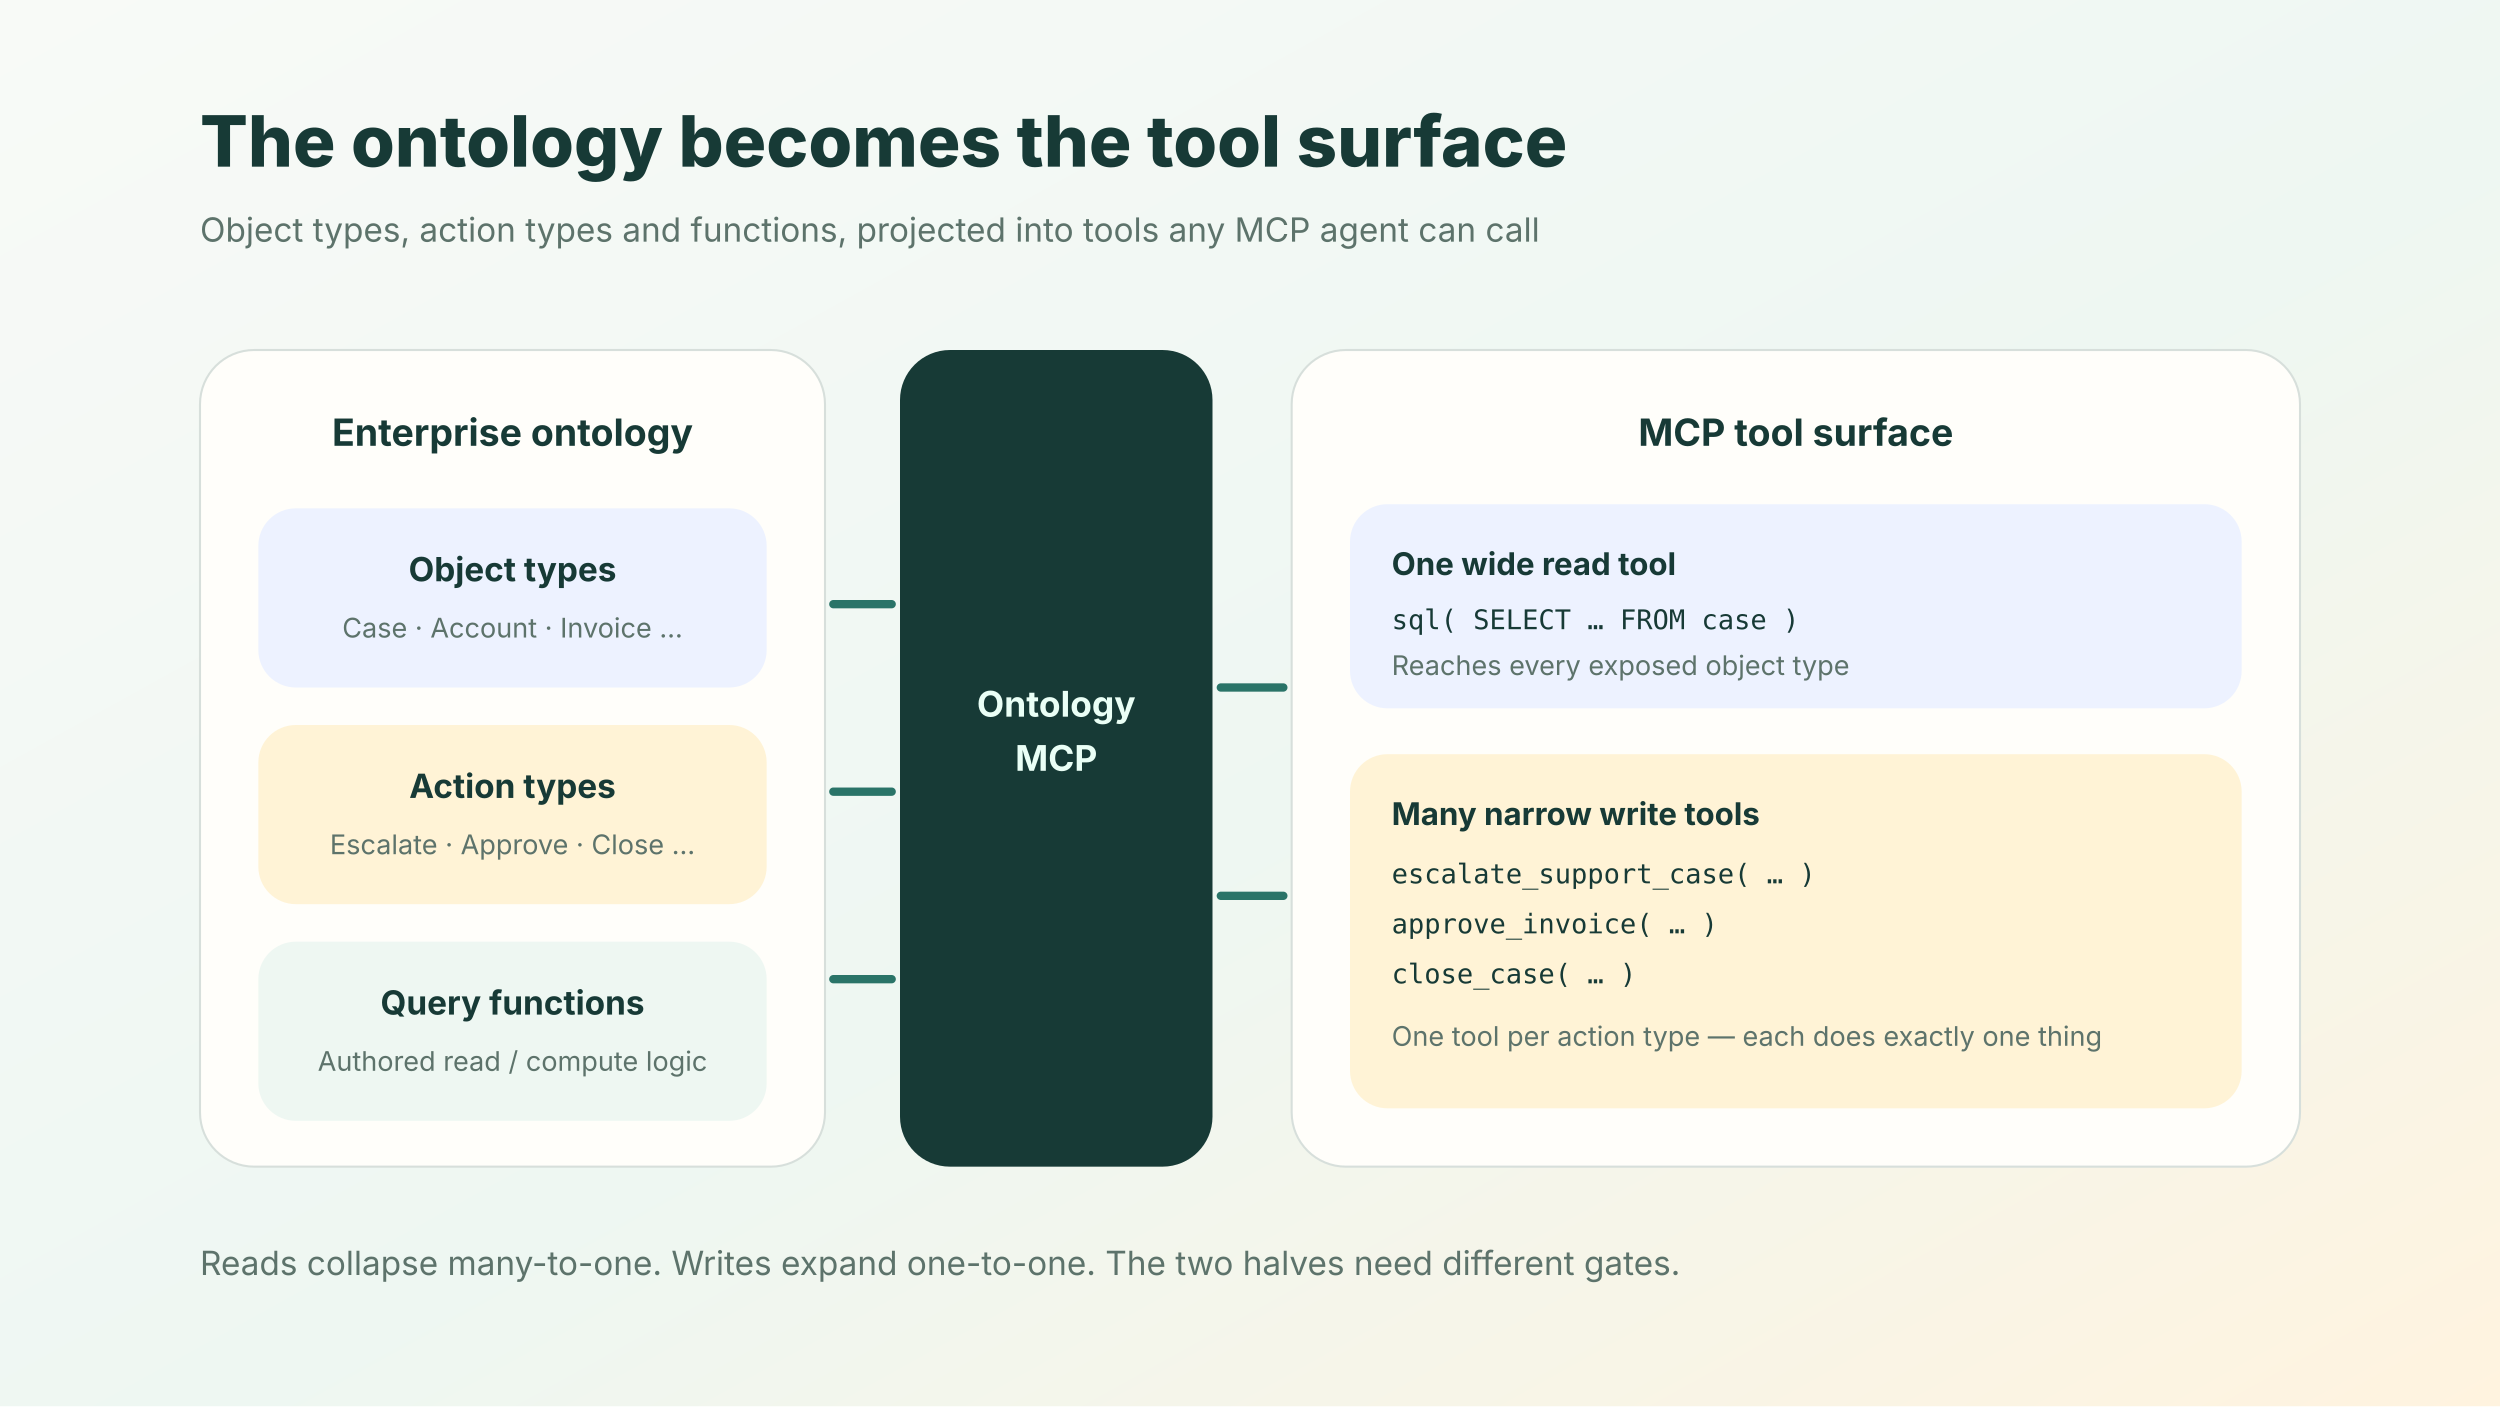
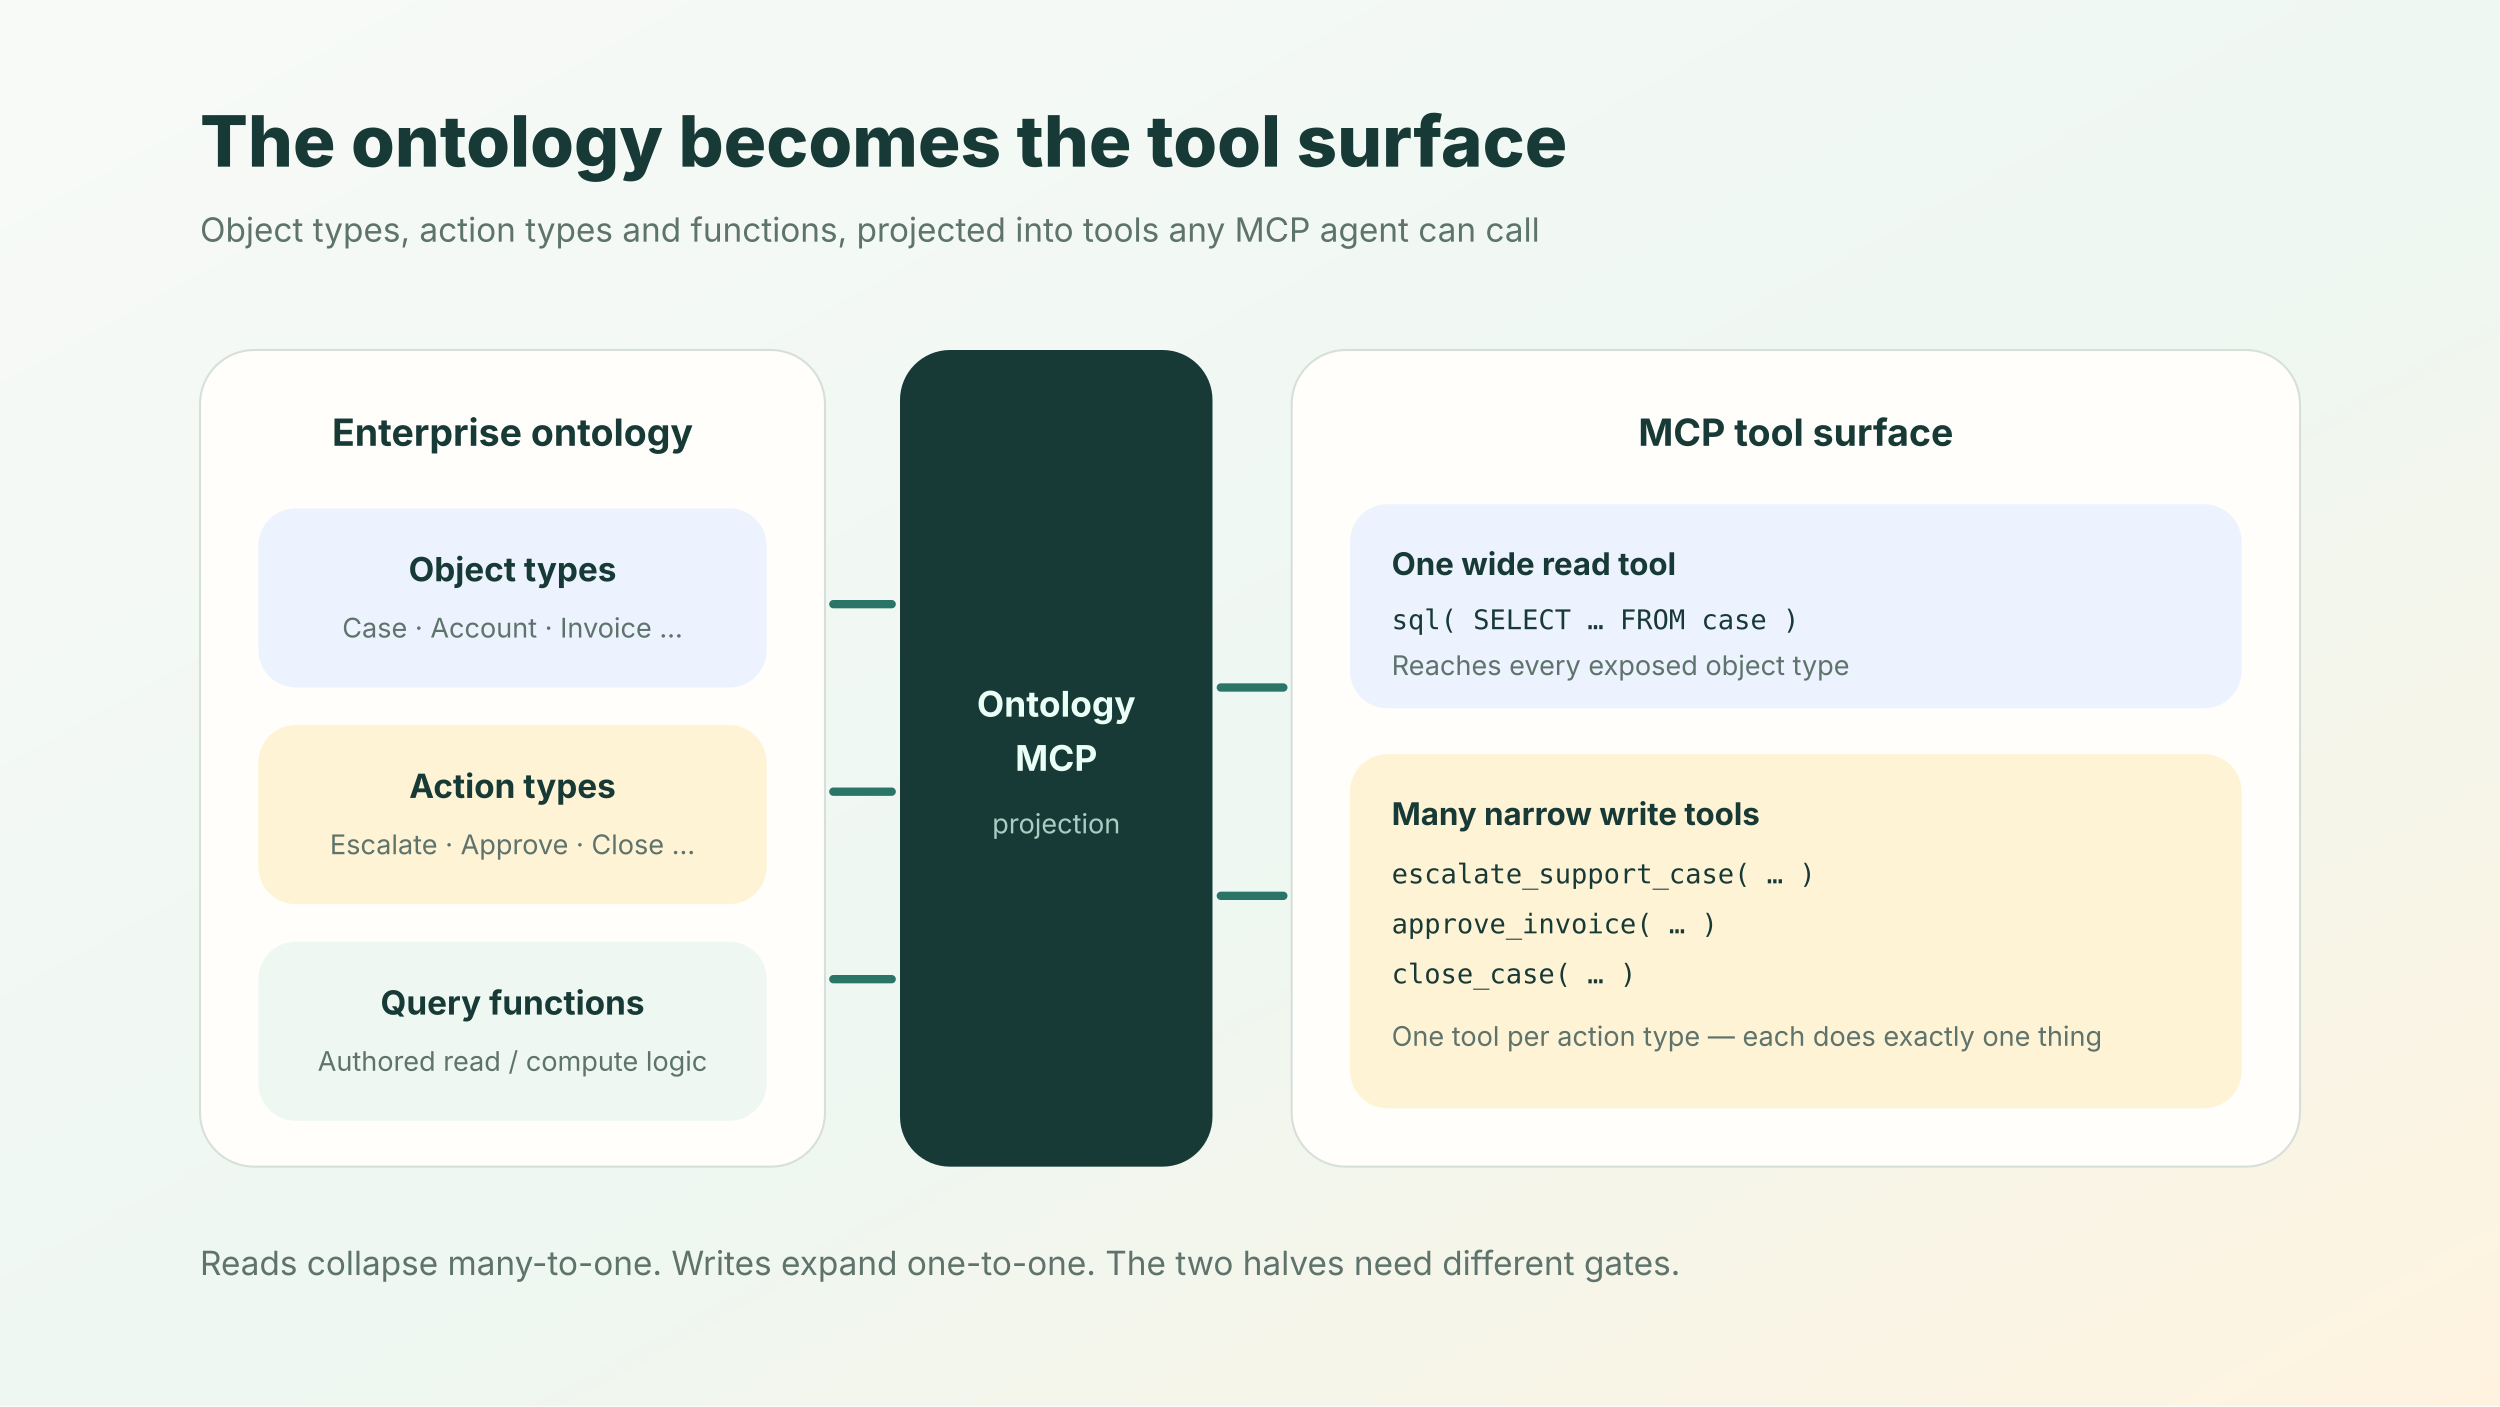
<svg xmlns="http://www.w3.org/2000/svg" viewBox="0 0 1200 675" role="img" aria-label="An enterprise ontology projected into MCP tools: one wide read tool over many object types, one narrow write tool per action type">
  <defs>
    <linearGradient id="bg" x1="0" x2="1" y1="0" y2="1">
      <stop stop-color="#f8faf7" />
      <stop offset=".55" stop-color="#eef7f2" />
      <stop offset="1" stop-color="#fff3df" />
    </linearGradient>
    <style>
      text{font-family:-apple-system,BlinkMacSystemFont,"Segoe UI",sans-serif;fill:#173a36}
      .tiny{font-size:16px;fill:#5d736b}.label{font-size:18px;font-weight:720}.invert{fill:#eafff6}
      .soft{fill:#5d736b;font-size:13px}.mono{font-family:ui-monospace,Menlo,monospace;font-size:13px}
+       .dim{fill:#a8cdc2;font-size:13px}
      .box{fill:#fffefa;stroke:#d7dfdb}.dark{fill:#173a36}
    </style>
  </defs>
  <rect width="1200" height="675" fill="url(#bg)" />
  <text x="96" y="80" font-size="34" font-weight="780">The ontology becomes the tool surface</text>
  <text x="96" y="116" class="tiny">Object types, action types and functions, projected into tools any MCP agent can call</text>
  <g transform="translate(96 168)">
    <rect width="300" height="392" rx="26" class="box" />
    <text x="150" y="46" text-anchor="middle" class="label">Enterprise ontology</text>
    <g transform="translate(28 76)">
      <rect width="244" height="86" rx="18" fill="#edf2ff" />
      <text x="122" y="35" text-anchor="middle" font-size="16" font-weight="700">Object types</text>
      <text x="122" y="62" text-anchor="middle" class="soft">Case · Account · Invoice …</text>
      <rect y="104" width="244" height="86" rx="18" fill="#fff3d6" />
      <text x="122" y="139" text-anchor="middle" font-size="16" font-weight="700">Action types</text>
      <text x="122" y="166" text-anchor="middle" class="soft">Escalate · Approve · Close …</text>
      <rect y="208" width="244" height="86" rx="18" fill="#eef7f2" />
      <text x="122" y="243" text-anchor="middle" font-size="16" font-weight="700">Query functions</text>
      <text x="122" y="270" text-anchor="middle" class="soft">Authored read / compute logic</text>
    </g>
  </g>
  <g transform="translate(432 168)">
    <rect width="150" height="392" rx="24" class="dark" />
    <text x="75" y="176" text-anchor="middle" class="invert" font-size="17" font-weight="740">Ontology</text>
    <text x="75" y="202" text-anchor="middle" class="invert" font-size="17" font-weight="740">MCP</text>
-     <text x="75" y="232" text-anchor="middle" fill="#a8cdc2" font-size="13">projection</text>
+     <text x="75" y="232" text-anchor="middle" class="dim">projection</text>
  </g>
  <path d="M400 290 H428 M400 380 H428 M400 470 H428" stroke="#2a7468" stroke-width="4" stroke-linecap="round" />
  <path d="M586 330 H616 M586 430 H616" stroke="#2a7468" stroke-width="4" stroke-linecap="round" />
  <g transform="translate(620 168)">
    <rect width="484" height="392" rx="26" class="box" />
    <text x="242" y="46" text-anchor="middle" class="label">MCP tool surface</text>
    <g transform="translate(28 74)">
      <rect width="428" height="98" rx="18" fill="#edf2ff" />
      <text x="20" y="34" font-size="15" font-weight="700">One wide read tool</text>
      <text x="20" y="60" class="mono">sql( SELECT … FROM case )</text>
      <text x="20" y="82" class="soft">Reaches every exposed object type</text>
    </g>
    <g transform="translate(28 194)">
      <rect width="428" height="170" rx="18" fill="#fff3d6" />
      <text x="20" y="34" font-size="15" font-weight="700">Many narrow write tools</text>
      <text x="20" y="62" class="mono">escalate_support_case( … )</text>
      <text x="20" y="86" class="mono">approve_invoice( … )</text>
      <text x="20" y="110" class="mono">close_case( … )</text>
      <text x="20" y="140" class="soft">One tool per action type — each does exactly one thing</text>
    </g>
  </g>
  <text x="96" y="612" class="tiny">Reads collapse many-to-one. Writes expand one-to-one. The two halves need different gates.</text>
</svg>
